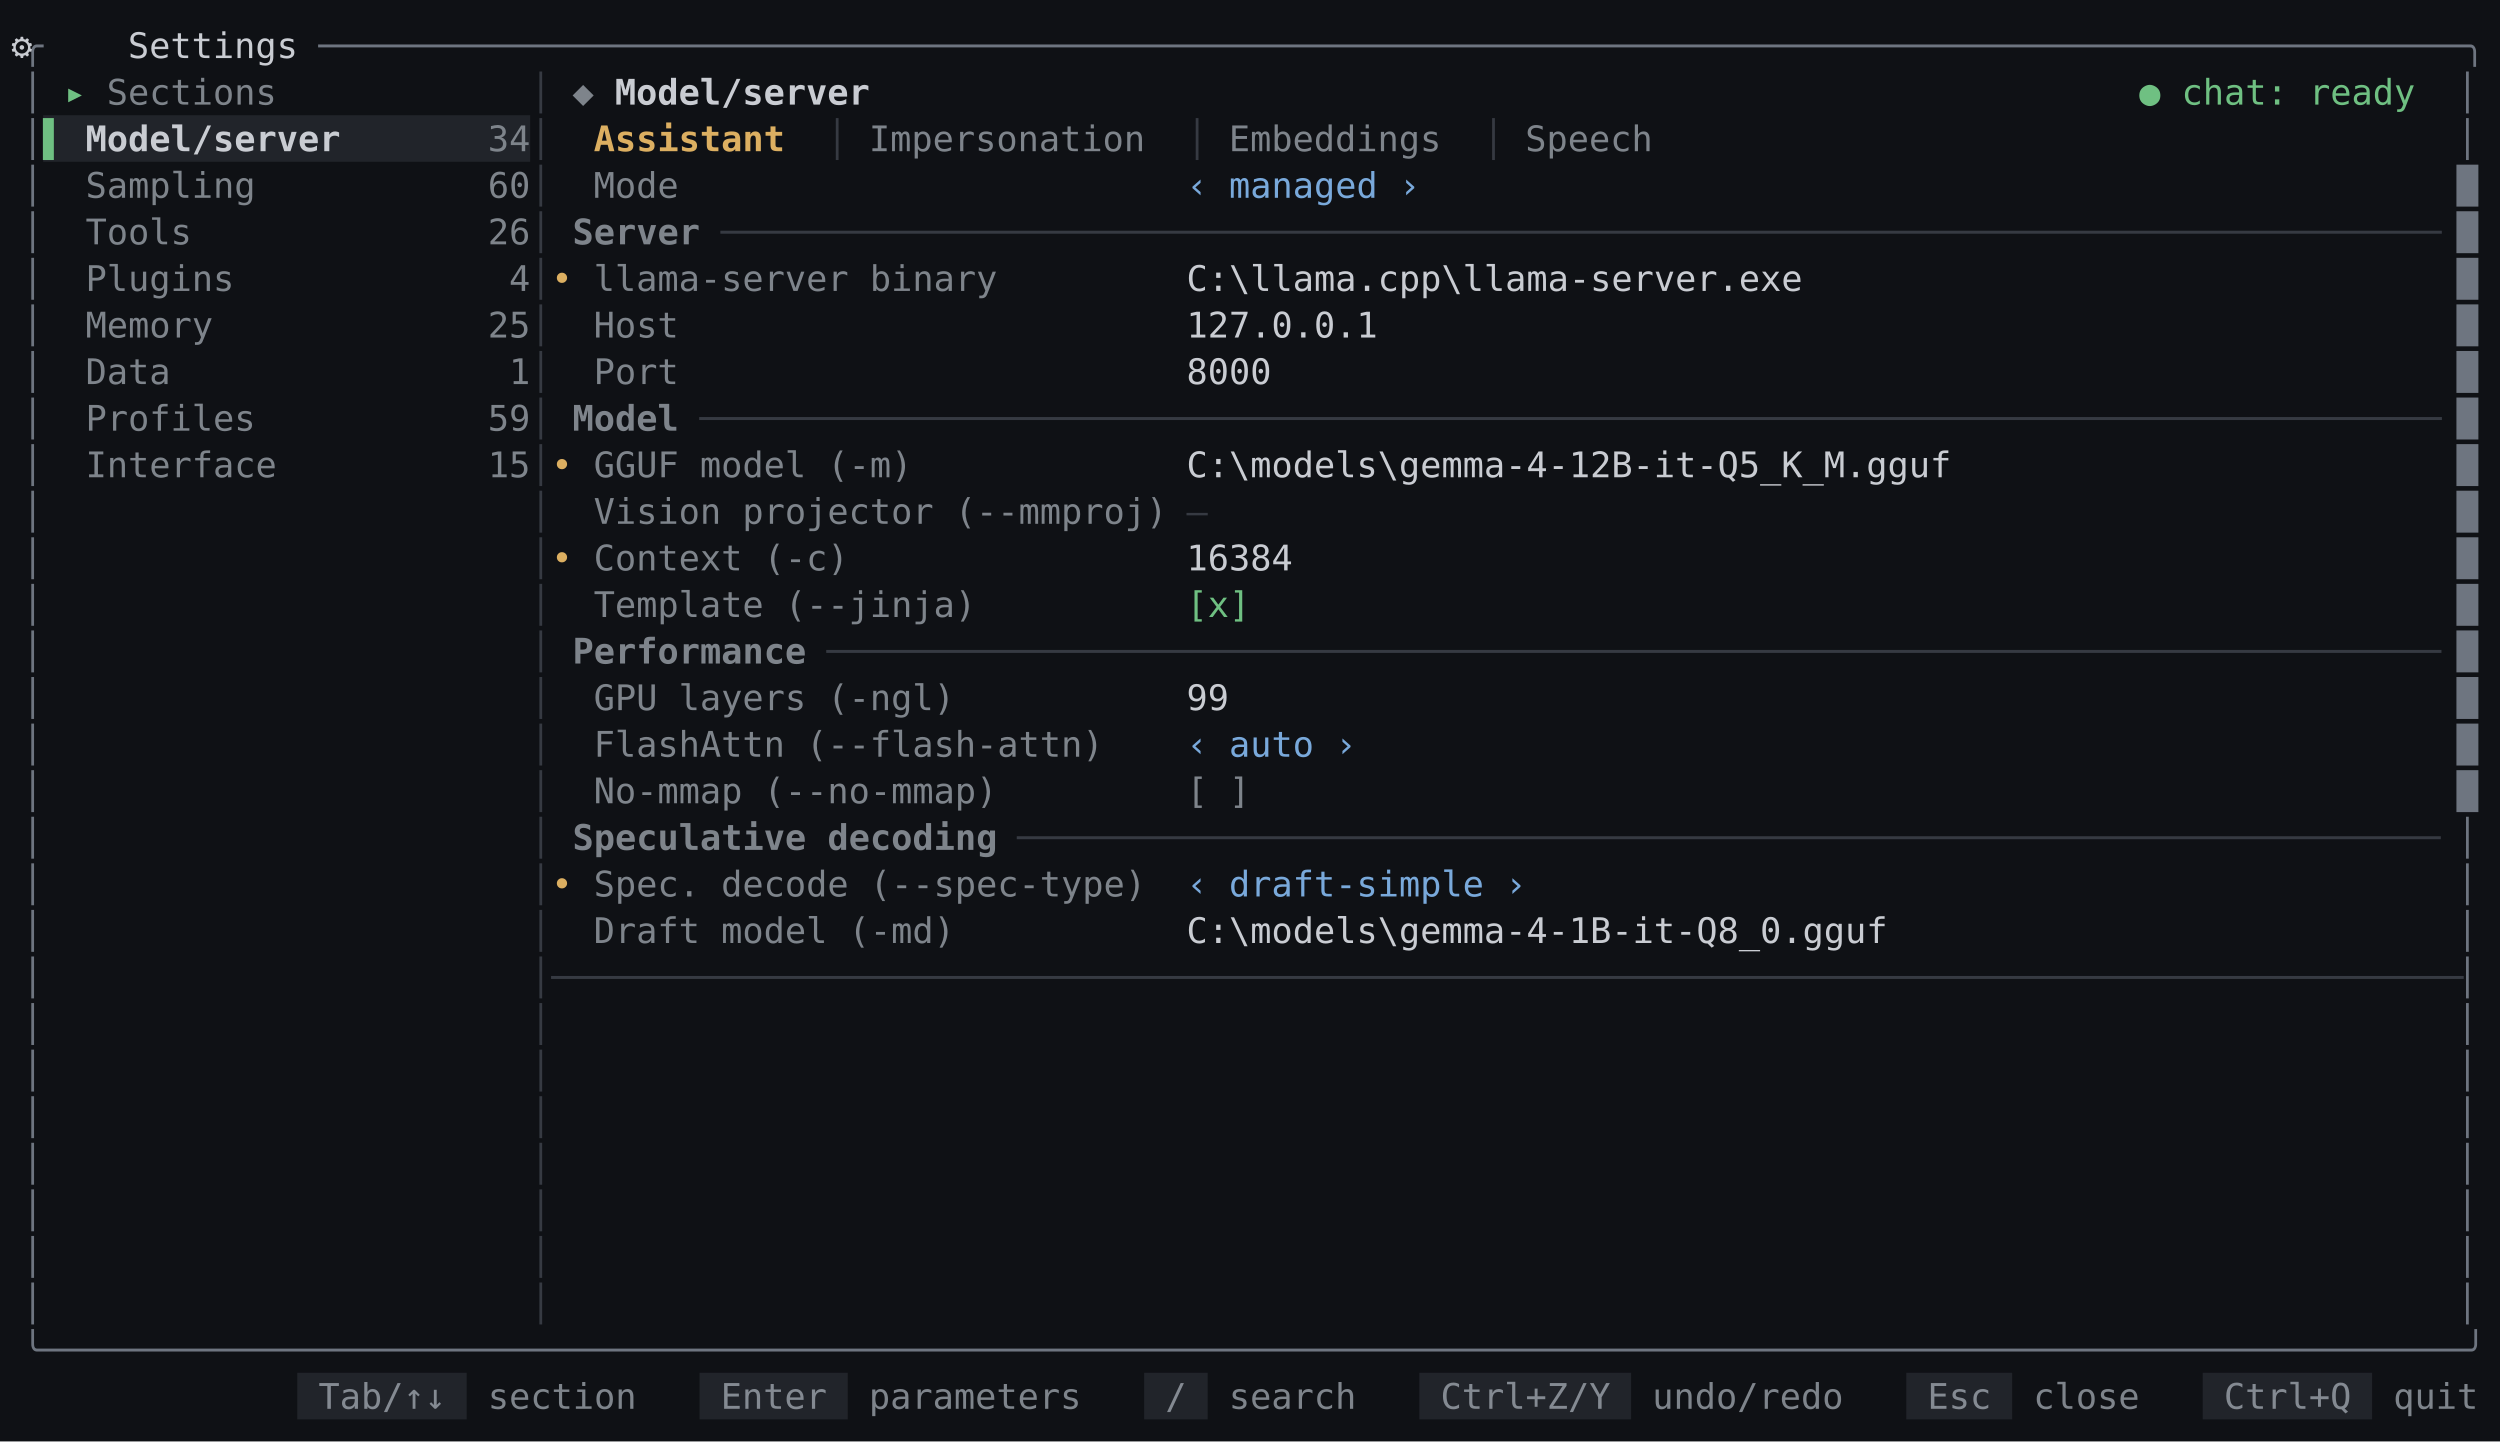
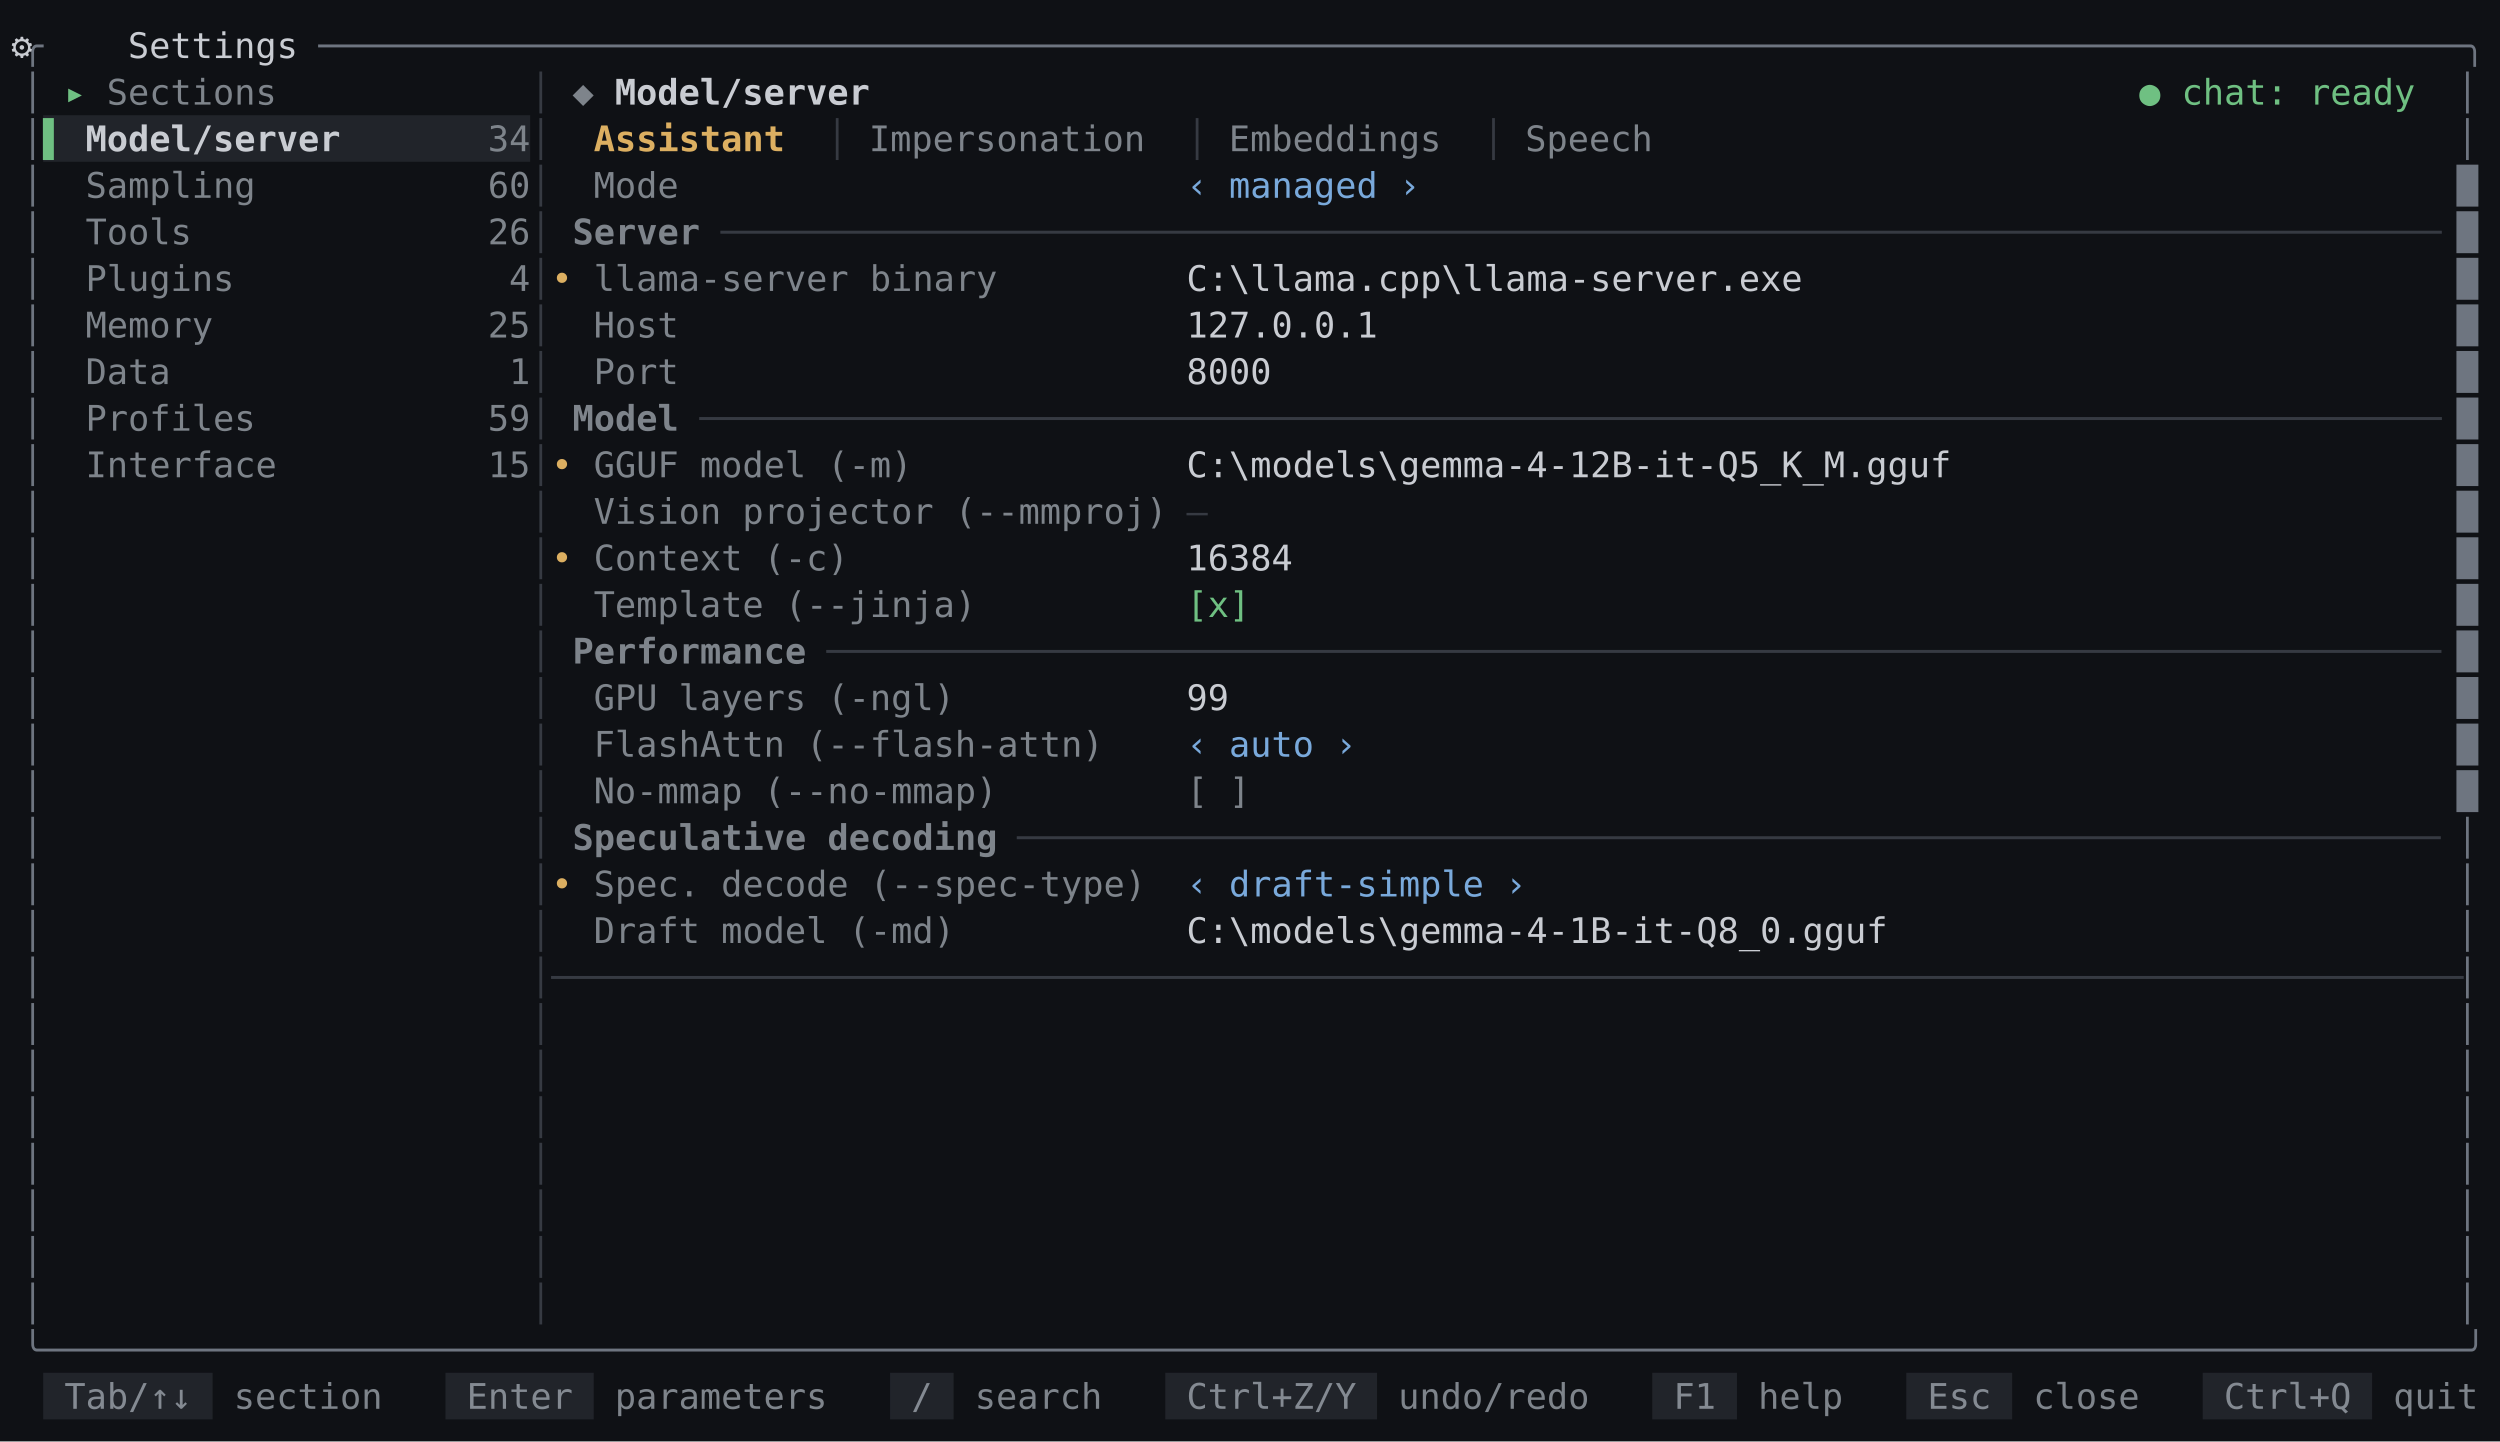
<svg xmlns="http://www.w3.org/2000/svg" id="settings-model-dark-en" viewBox="0 0 1133.6 653.6" width="1133.6" height="653.6" role="img" aria-label="mindfork — the settings model screen, dark theme">
  <style>
@font-face{font-family:'JetBrains Mono';src:url('/fonts/JetBrainsMono-Regular.woff2') format('woff2');font-weight:400;font-style:normal;font-display:swap}
@font-face{font-family:'JetBrains Mono';src:url('/fonts/JetBrainsMono-Bold.woff2') format('woff2');font-weight:700;font-style:normal;font-display:swap}
@font-face{font-family:'JetBrains Mono';src:url('/fonts/JetBrainsMono-Italic.woff2') format('woff2');font-weight:400;font-style:italic;font-display:swap}
#settings-model-dark-en text{font:16px 'JetBrains Mono',monospace;fill:#c9ccd2}#settings-model-dark-en .b{font-weight:700}#settings-model-dark-en .i{font-style:italic}#settings-model-dark-en .u{text-decoration:underline}#settings-model-dark-en .st{text-decoration:line-through}#settings-model-dark-en .u.st{text-decoration:underline line-through}
</style>
  <rect width="100%" height="100%" fill="#0f1115" />
  <text xml:space="preserve" y="26.32">
    <tspan x="10" fill="#6e7580">╭</tspan>
    <tspan x="34" text-anchor="middle">⚙</tspan>
    <tspan x="58" textLength="86.4">Settings </tspan>
    <tspan x="144.4" textLength="979.2" fill="#6e7580">─────────────────────────────────────────────────────────────────────────────────────────────────────╮</tspan>
  </text>
  <text xml:space="preserve" y="47.44">
    <tspan x="10" fill="#6e7580">│</tspan>
    <tspan x="29.2" textLength="19.2" fill="#6fc082">▸ </tspan>
    <tspan x="48.4" textLength="86.4" fill="#7e848b">Sections </tspan>
    <tspan x="240.4" fill="#363a42">│</tspan>
    <tspan x="259.6" textLength="19.2" fill="#7e848b">◆ </tspan>
    <tspan x="278.8" textLength="124.8" class="b">Model/server </tspan>
    <tspan x="970" class="b" fill="#6fc082">●</tspan>
    <tspan x="989.2" textLength="115.2" fill="#6fc082">chat: ready </tspan>
    <tspan x="1114" fill="#6e7580">│</tspan>
  </text>
  <rect x="19.6" y="52.24" width="220.8" height="21.12" fill="#21242a" />
  <text xml:space="preserve" y="68.56">
    <tspan x="10" fill="#6e7580">│</tspan>
    <tspan x="19.6" textLength="19.2" fill="#6fc082">▌ </tspan>
    <tspan x="38.8" textLength="115.2" class="b">Model/server</tspan>
    <tspan x="221.2" textLength="19.2" fill="#7e848b">34</tspan>
    <tspan x="240.4" fill="#363a42">│</tspan>
    <tspan x="269.2" textLength="96" class="b" fill="#dcaf61">Assistant </tspan>
    <tspan x="374.8" fill="#363a42">│</tspan>
    <tspan x="394" textLength="134.4" fill="#7e848b">Impersonation </tspan>
    <tspan x="538" fill="#363a42">│</tspan>
    <tspan x="557.2" textLength="105.6" fill="#7e848b">Embeddings </tspan>
    <tspan x="672.4" fill="#363a42">│</tspan>
    <tspan x="691.6" textLength="67.2" fill="#7e848b">Speech </tspan>
    <tspan x="1114" fill="#6e7580">│</tspan>
  </text>
  <text xml:space="preserve" y="89.68">
    <tspan x="10" fill="#6e7580">│</tspan>
    <tspan x="38.8" textLength="76.8" fill="#7e848b">Sampling</tspan>
    <tspan x="221.2" textLength="19.2" fill="#7e848b">60</tspan>
    <tspan x="240.4" fill="#363a42">│</tspan>
    <tspan x="269.2" textLength="38.4" fill="#7e848b">Mode</tspan>
    <tspan x="538" textLength="105.6" fill="#79a9db">‹ managed ›</tspan>
    <tspan x="1114" fill="#6e7580">█</tspan>
  </text>
  <text xml:space="preserve" y="110.8">
    <tspan x="10" fill="#6e7580">│</tspan>
    <tspan x="38.8" textLength="48" fill="#7e848b">Tools</tspan>
    <tspan x="221.2" textLength="19.2" fill="#7e848b">26</tspan>
    <tspan x="240.4" fill="#363a42">│</tspan>
    <tspan x="259.6" textLength="67.2" class="b" fill="#7e848b">Server </tspan>
    <tspan x="326.8" textLength="777.6" fill="#363a42">─────────────────────────────────────────────────────────────────────────────────</tspan>
    <tspan x="1114" fill="#6e7580">█</tspan>
  </text>
  <text xml:space="preserve" y="131.92">
    <tspan x="10" fill="#6e7580">│</tspan>
    <tspan x="38.8" textLength="67.2" fill="#7e848b">Plugins</tspan>
    <tspan x="230.8" fill="#7e848b">4</tspan>
    <tspan x="240.4" fill="#363a42">│</tspan>
    <tspan x="250" textLength="19.2" fill="#dcaf61">• </tspan>
    <tspan x="269.2" textLength="182.4" fill="#7e848b">llama-server binary</tspan>
    <tspan x="538" textLength="576">C:\llama.cpp\llama-server.exe                               </tspan>
    <tspan x="1114" fill="#6e7580">█</tspan>
  </text>
  <text xml:space="preserve" y="153.04">
    <tspan x="10" fill="#6e7580">│</tspan>
    <tspan x="38.8" textLength="57.6" fill="#7e848b">Memory</tspan>
    <tspan x="221.2" textLength="19.2" fill="#7e848b">25</tspan>
    <tspan x="240.4" fill="#363a42">│</tspan>
    <tspan x="269.2" textLength="38.4" fill="#7e848b">Host</tspan>
    <tspan x="538" textLength="576">127.0.0.1                                                   </tspan>
    <tspan x="1114" fill="#6e7580">█</tspan>
  </text>
  <text xml:space="preserve" y="174.16">
    <tspan x="10" fill="#6e7580">│</tspan>
    <tspan x="38.8" textLength="38.4" fill="#7e848b">Data</tspan>
    <tspan x="230.8" fill="#7e848b">1</tspan>
    <tspan x="240.4" fill="#363a42">│</tspan>
    <tspan x="269.2" textLength="38.4" fill="#7e848b">Port</tspan>
    <tspan x="538" textLength="576">8000                                                        </tspan>
    <tspan x="1114" fill="#6e7580">█</tspan>
  </text>
  <text xml:space="preserve" y="195.28">
    <tspan x="10" fill="#6e7580">│</tspan>
    <tspan x="38.8" textLength="76.8" fill="#7e848b">Profiles</tspan>
    <tspan x="221.2" textLength="19.2" fill="#7e848b">59</tspan>
    <tspan x="240.4" fill="#363a42">│</tspan>
    <tspan x="259.6" textLength="57.6" class="b" fill="#7e848b">Model </tspan>
    <tspan x="317.2" textLength="787.2" fill="#363a42">──────────────────────────────────────────────────────────────────────────────────</tspan>
    <tspan x="1114" fill="#6e7580">█</tspan>
  </text>
  <text xml:space="preserve" y="216.4">
    <tspan x="10" fill="#6e7580">│</tspan>
    <tspan x="38.8" textLength="86.4" fill="#7e848b">Interface</tspan>
    <tspan x="221.2" textLength="19.2" fill="#7e848b">15</tspan>
    <tspan x="240.4" fill="#363a42">│</tspan>
    <tspan x="250" textLength="19.2" fill="#dcaf61">• </tspan>
    <tspan x="269.2" textLength="144" fill="#7e848b">GGUF model (-m)</tspan>
    <tspan x="538" textLength="576">C:\models\gemma-4-12B-it-Q5_K_M.gguf                        </tspan>
    <tspan x="1114" fill="#6e7580">█</tspan>
  </text>
  <text xml:space="preserve" y="237.52">
    <tspan x="10" fill="#6e7580">│</tspan>
    <tspan x="240.4" fill="#363a42">│</tspan>
    <tspan x="269.2" textLength="259.2" fill="#7e848b">Vision projector (--mmproj)</tspan>
    <tspan x="538" fill="#363a42">—</tspan>
    <tspan x="1114" fill="#6e7580">█</tspan>
  </text>
  <text xml:space="preserve" y="258.64">
    <tspan x="10" fill="#6e7580">│</tspan>
    <tspan x="240.4" fill="#363a42">│</tspan>
    <tspan x="250" textLength="19.2" fill="#dcaf61">• </tspan>
    <tspan x="269.2" textLength="115.2" fill="#7e848b">Context (-c)</tspan>
    <tspan x="538" textLength="576">16384                                                       </tspan>
    <tspan x="1114" fill="#6e7580">█</tspan>
  </text>
  <text xml:space="preserve" y="279.76">
    <tspan x="10" fill="#6e7580">│</tspan>
    <tspan x="240.4" fill="#363a42">│</tspan>
    <tspan x="269.2" textLength="172.8" fill="#7e848b">Template (--jinja)</tspan>
    <tspan x="538" textLength="28.8" fill="#6fc082">[x]</tspan>
    <tspan x="1114" fill="#6e7580">█</tspan>
  </text>
  <text xml:space="preserve" y="300.88">
    <tspan x="10" fill="#6e7580">│</tspan>
    <tspan x="240.4" fill="#363a42">│</tspan>
    <tspan x="259.6" textLength="115.2" class="b" fill="#7e848b">Performance </tspan>
    <tspan x="374.8" textLength="729.6" fill="#363a42">────────────────────────────────────────────────────────────────────────────</tspan>
    <tspan x="1114" fill="#6e7580">█</tspan>
  </text>
  <text xml:space="preserve" y="322">
    <tspan x="10" fill="#6e7580">│</tspan>
    <tspan x="240.4" fill="#363a42">│</tspan>
    <tspan x="269.2" textLength="163.2" fill="#7e848b">GPU layers (-ngl)</tspan>
    <tspan x="538" textLength="576">99                                                          </tspan>
    <tspan x="1114" fill="#6e7580">█</tspan>
  </text>
  <text xml:space="preserve" y="343.12">
    <tspan x="10" fill="#6e7580">│</tspan>
    <tspan x="240.4" fill="#363a42">│</tspan>
    <tspan x="269.2" textLength="230.4" fill="#7e848b">FlashAttn (--flash-attn)</tspan>
    <tspan x="538" textLength="76.8" fill="#79a9db">‹ auto ›</tspan>
    <tspan x="1114" fill="#6e7580">█</tspan>
  </text>
  <text xml:space="preserve" y="364.24">
    <tspan x="10" fill="#6e7580">│</tspan>
    <tspan x="240.4" fill="#363a42">│</tspan>
    <tspan x="269.2" textLength="182.4" fill="#7e848b">No-mmap (--no-mmap)</tspan>
    <tspan x="538" textLength="28.8" fill="#7e848b">[ ]</tspan>
    <tspan x="1114" fill="#6e7580">█</tspan>
  </text>
  <text xml:space="preserve" y="385.36">
    <tspan x="10" fill="#6e7580">│</tspan>
    <tspan x="240.4" fill="#363a42">│</tspan>
    <tspan x="259.6" textLength="201.6" class="b" fill="#7e848b">Speculative decoding </tspan>
    <tspan x="461.2" textLength="643.2" fill="#363a42">───────────────────────────────────────────────────────────────────</tspan>
    <tspan x="1114" fill="#6e7580">│</tspan>
  </text>
  <text xml:space="preserve" y="406.48">
    <tspan x="10" fill="#6e7580">│</tspan>
    <tspan x="240.4" fill="#363a42">│</tspan>
    <tspan x="250" textLength="19.2" fill="#dcaf61">• </tspan>
    <tspan x="269.2" textLength="249.6" fill="#7e848b">Spec. decode (--spec-type)</tspan>
    <tspan x="538" textLength="153.6" fill="#79a9db">‹ draft-simple ›</tspan>
    <tspan x="1114" fill="#6e7580">│</tspan>
  </text>
  <text xml:space="preserve" y="427.6">
    <tspan x="10" fill="#6e7580">│</tspan>
    <tspan x="240.4" fill="#363a42">│</tspan>
    <tspan x="269.2" textLength="163.2" fill="#7e848b">Draft model (-md)</tspan>
    <tspan x="538" textLength="576">C:\models\gemma-4-1B-it-Q8_0.gguf                           </tspan>
    <tspan x="1114" fill="#6e7580">│</tspan>
  </text>
  <text xml:space="preserve" y="448.72">
    <tspan x="10" fill="#6e7580">│</tspan>
    <tspan x="240.4" textLength="873.6" fill="#363a42">│──────────────────────────────────────────────────────────────────────────────────────────</tspan>
    <tspan x="1114" fill="#6e7580">│</tspan>
  </text>
  <text xml:space="preserve" y="469.84">
    <tspan x="10" fill="#6e7580">│</tspan>
    <tspan x="240.4" fill="#363a42">│</tspan>
    <tspan x="1114" fill="#6e7580">│</tspan>
  </text>
  <text xml:space="preserve" y="490.96">
    <tspan x="10" fill="#6e7580">│</tspan>
    <tspan x="240.4" fill="#363a42">│</tspan>
    <tspan x="1114" fill="#6e7580">│</tspan>
  </text>
  <text xml:space="preserve" y="512.08">
    <tspan x="10" fill="#6e7580">│</tspan>
    <tspan x="240.4" fill="#363a42">│</tspan>
    <tspan x="1114" fill="#6e7580">│</tspan>
  </text>
  <text xml:space="preserve" y="533.2">
    <tspan x="10" fill="#6e7580">│</tspan>
    <tspan x="240.4" fill="#363a42">│</tspan>
    <tspan x="1114" fill="#6e7580">│</tspan>
  </text>
  <text xml:space="preserve" y="554.32">
    <tspan x="10" fill="#6e7580">│</tspan>
    <tspan x="240.4" fill="#363a42">│</tspan>
    <tspan x="1114" fill="#6e7580">│</tspan>
  </text>
  <text xml:space="preserve" y="575.44">
    <tspan x="10" fill="#6e7580">│</tspan>
    <tspan x="240.4" fill="#363a42">│</tspan>
    <tspan x="1114" fill="#6e7580">│</tspan>
  </text>
  <text xml:space="preserve" y="596.56">
    <tspan x="10" fill="#6e7580">│</tspan>
    <tspan x="240.4" fill="#363a42">│</tspan>
    <tspan x="1114" fill="#6e7580">│</tspan>
  </text>
  <text xml:space="preserve" y="617.68">
    <tspan x="10" textLength="1113.6" fill="#6e7580">╰──────────────────────────────────────────────────────────────────────────────────────────────────────────────────╯</tspan>
  </text>
-   <rect x="134.8" y="622.48" width="76.8" height="21.12" fill="#21242a" />
-   <rect x="317.2" y="622.48" width="67.2" height="21.12" fill="#21242a" />
-   <rect x="518.8" y="622.48" width="28.8" height="21.12" fill="#21242a" />
-   <rect x="643.6" y="622.48" width="96" height="21.12" fill="#21242a" />
+   <rect x="19.6" y="622.48" width="76.8" height="21.12" fill="#21242a" />
+   <rect x="202" y="622.48" width="67.2" height="21.12" fill="#21242a" />
+   <rect x="403.6" y="622.48" width="28.8" height="21.12" fill="#21242a" />
+   <rect x="528.4" y="622.48" width="96" height="21.12" fill="#21242a" />
+   <rect x="749.2" y="622.48" width="38.4" height="21.12" fill="#21242a" />
  <rect x="864.4" y="622.48" width="48" height="21.12" fill="#21242a" />
  <rect x="998.8" y="622.48" width="76.8" height="21.12" fill="#21242a" />
  <text xml:space="preserve" y="638.8">
-     <tspan x="144.4" textLength="67.2" fill="#848a92">Tab/↑↓ </tspan>
-     <tspan x="221.2" textLength="67.2" fill="#7e848b">section</tspan>
-     <tspan x="326.8" textLength="57.6" fill="#848a92">Enter </tspan>
-     <tspan x="394" textLength="96" fill="#7e848b">parameters</tspan>
-     <tspan x="528.4" textLength="19.2" fill="#848a92">/ </tspan>
-     <tspan x="557.2" textLength="57.6" fill="#7e848b">search</tspan>
-     <tspan x="653.2" textLength="86.4" fill="#848a92">Ctrl+Z/Y </tspan>
-     <tspan x="749.2" textLength="86.4" fill="#7e848b">undo/redo</tspan>
+     <tspan x="29.2" textLength="67.2" fill="#848a92">Tab/↑↓ </tspan>
+     <tspan x="106" textLength="67.2" fill="#7e848b">section</tspan>
+     <tspan x="211.6" textLength="57.6" fill="#848a92">Enter </tspan>
+     <tspan x="278.8" textLength="96" fill="#7e848b">parameters</tspan>
+     <tspan x="413.2" textLength="19.2" fill="#848a92">/ </tspan>
+     <tspan x="442" textLength="57.6" fill="#7e848b">search</tspan>
+     <tspan x="538" textLength="86.4" fill="#848a92">Ctrl+Z/Y </tspan>
+     <tspan x="634" textLength="86.4" fill="#7e848b">undo/redo</tspan>
+     <tspan x="758.8" textLength="28.8" fill="#848a92">F1 </tspan>
+     <tspan x="797.2" textLength="38.4" fill="#7e848b">help</tspan>
    <tspan x="874" textLength="38.4" fill="#848a92">Esc </tspan>
    <tspan x="922" textLength="48" fill="#7e848b">close</tspan>
    <tspan x="1008.4" textLength="67.2" fill="#848a92">Ctrl+Q </tspan>
    <tspan x="1085.2" textLength="38.4" fill="#7e848b">quit</tspan>
  </text>
</svg>
